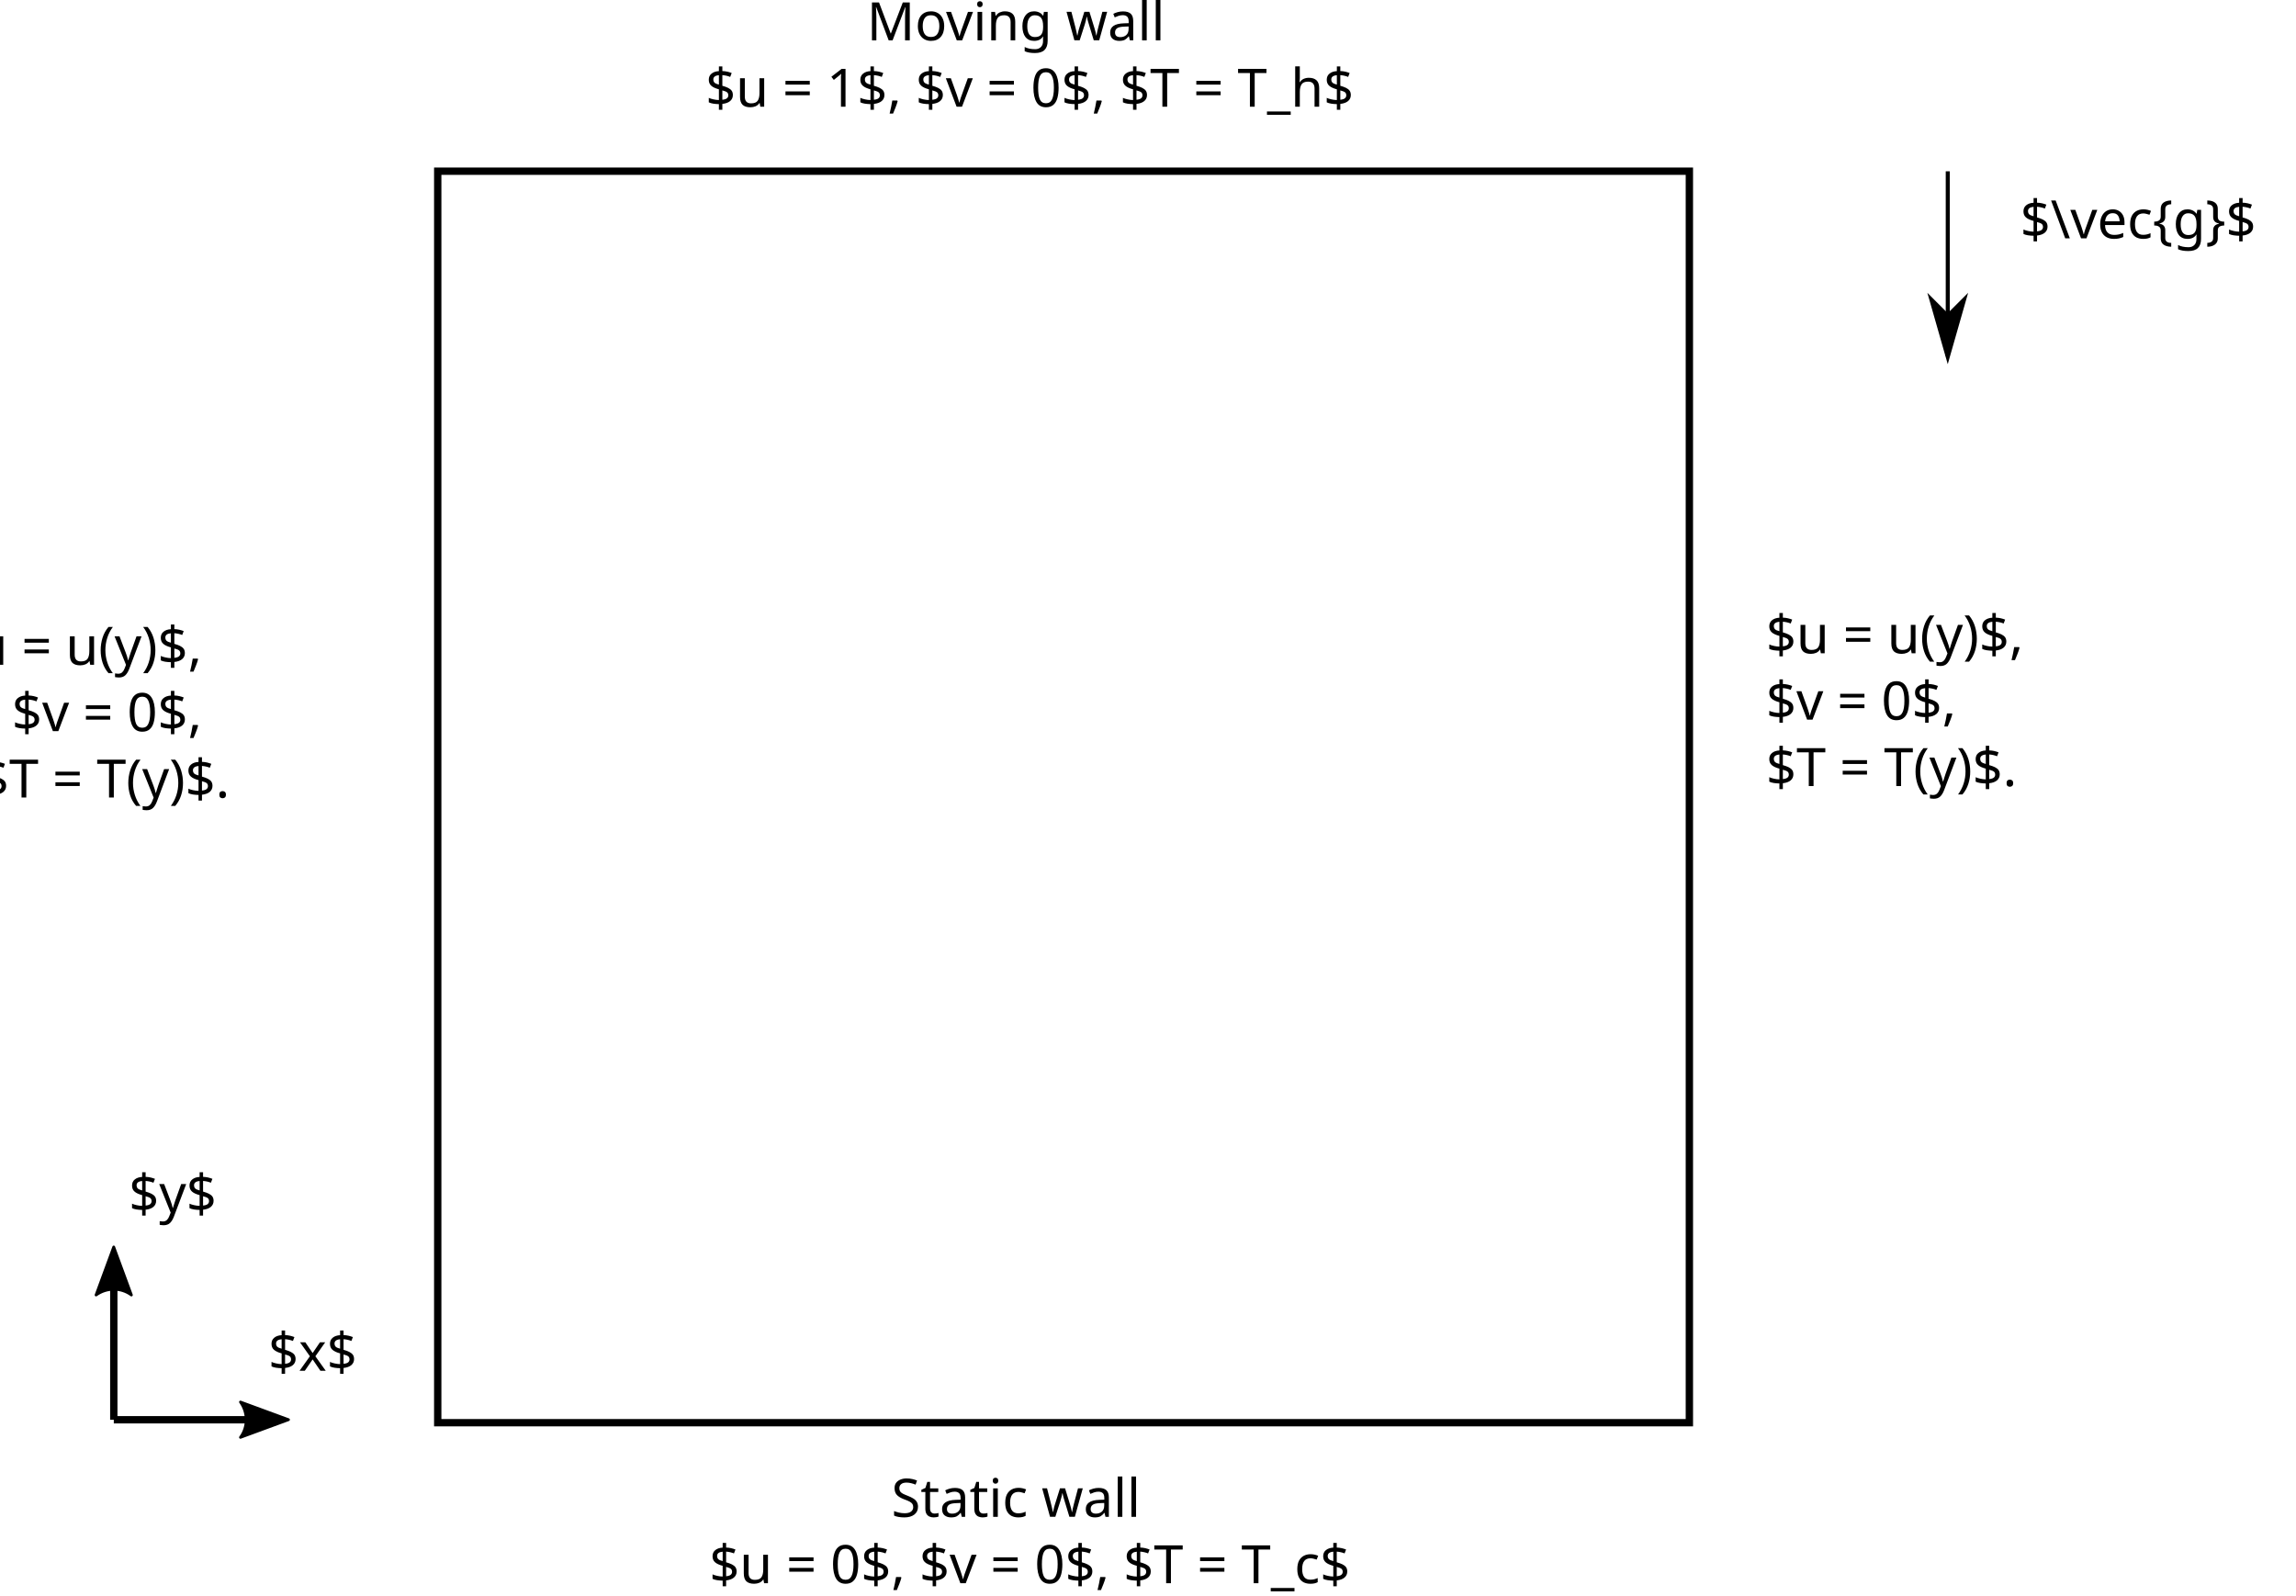
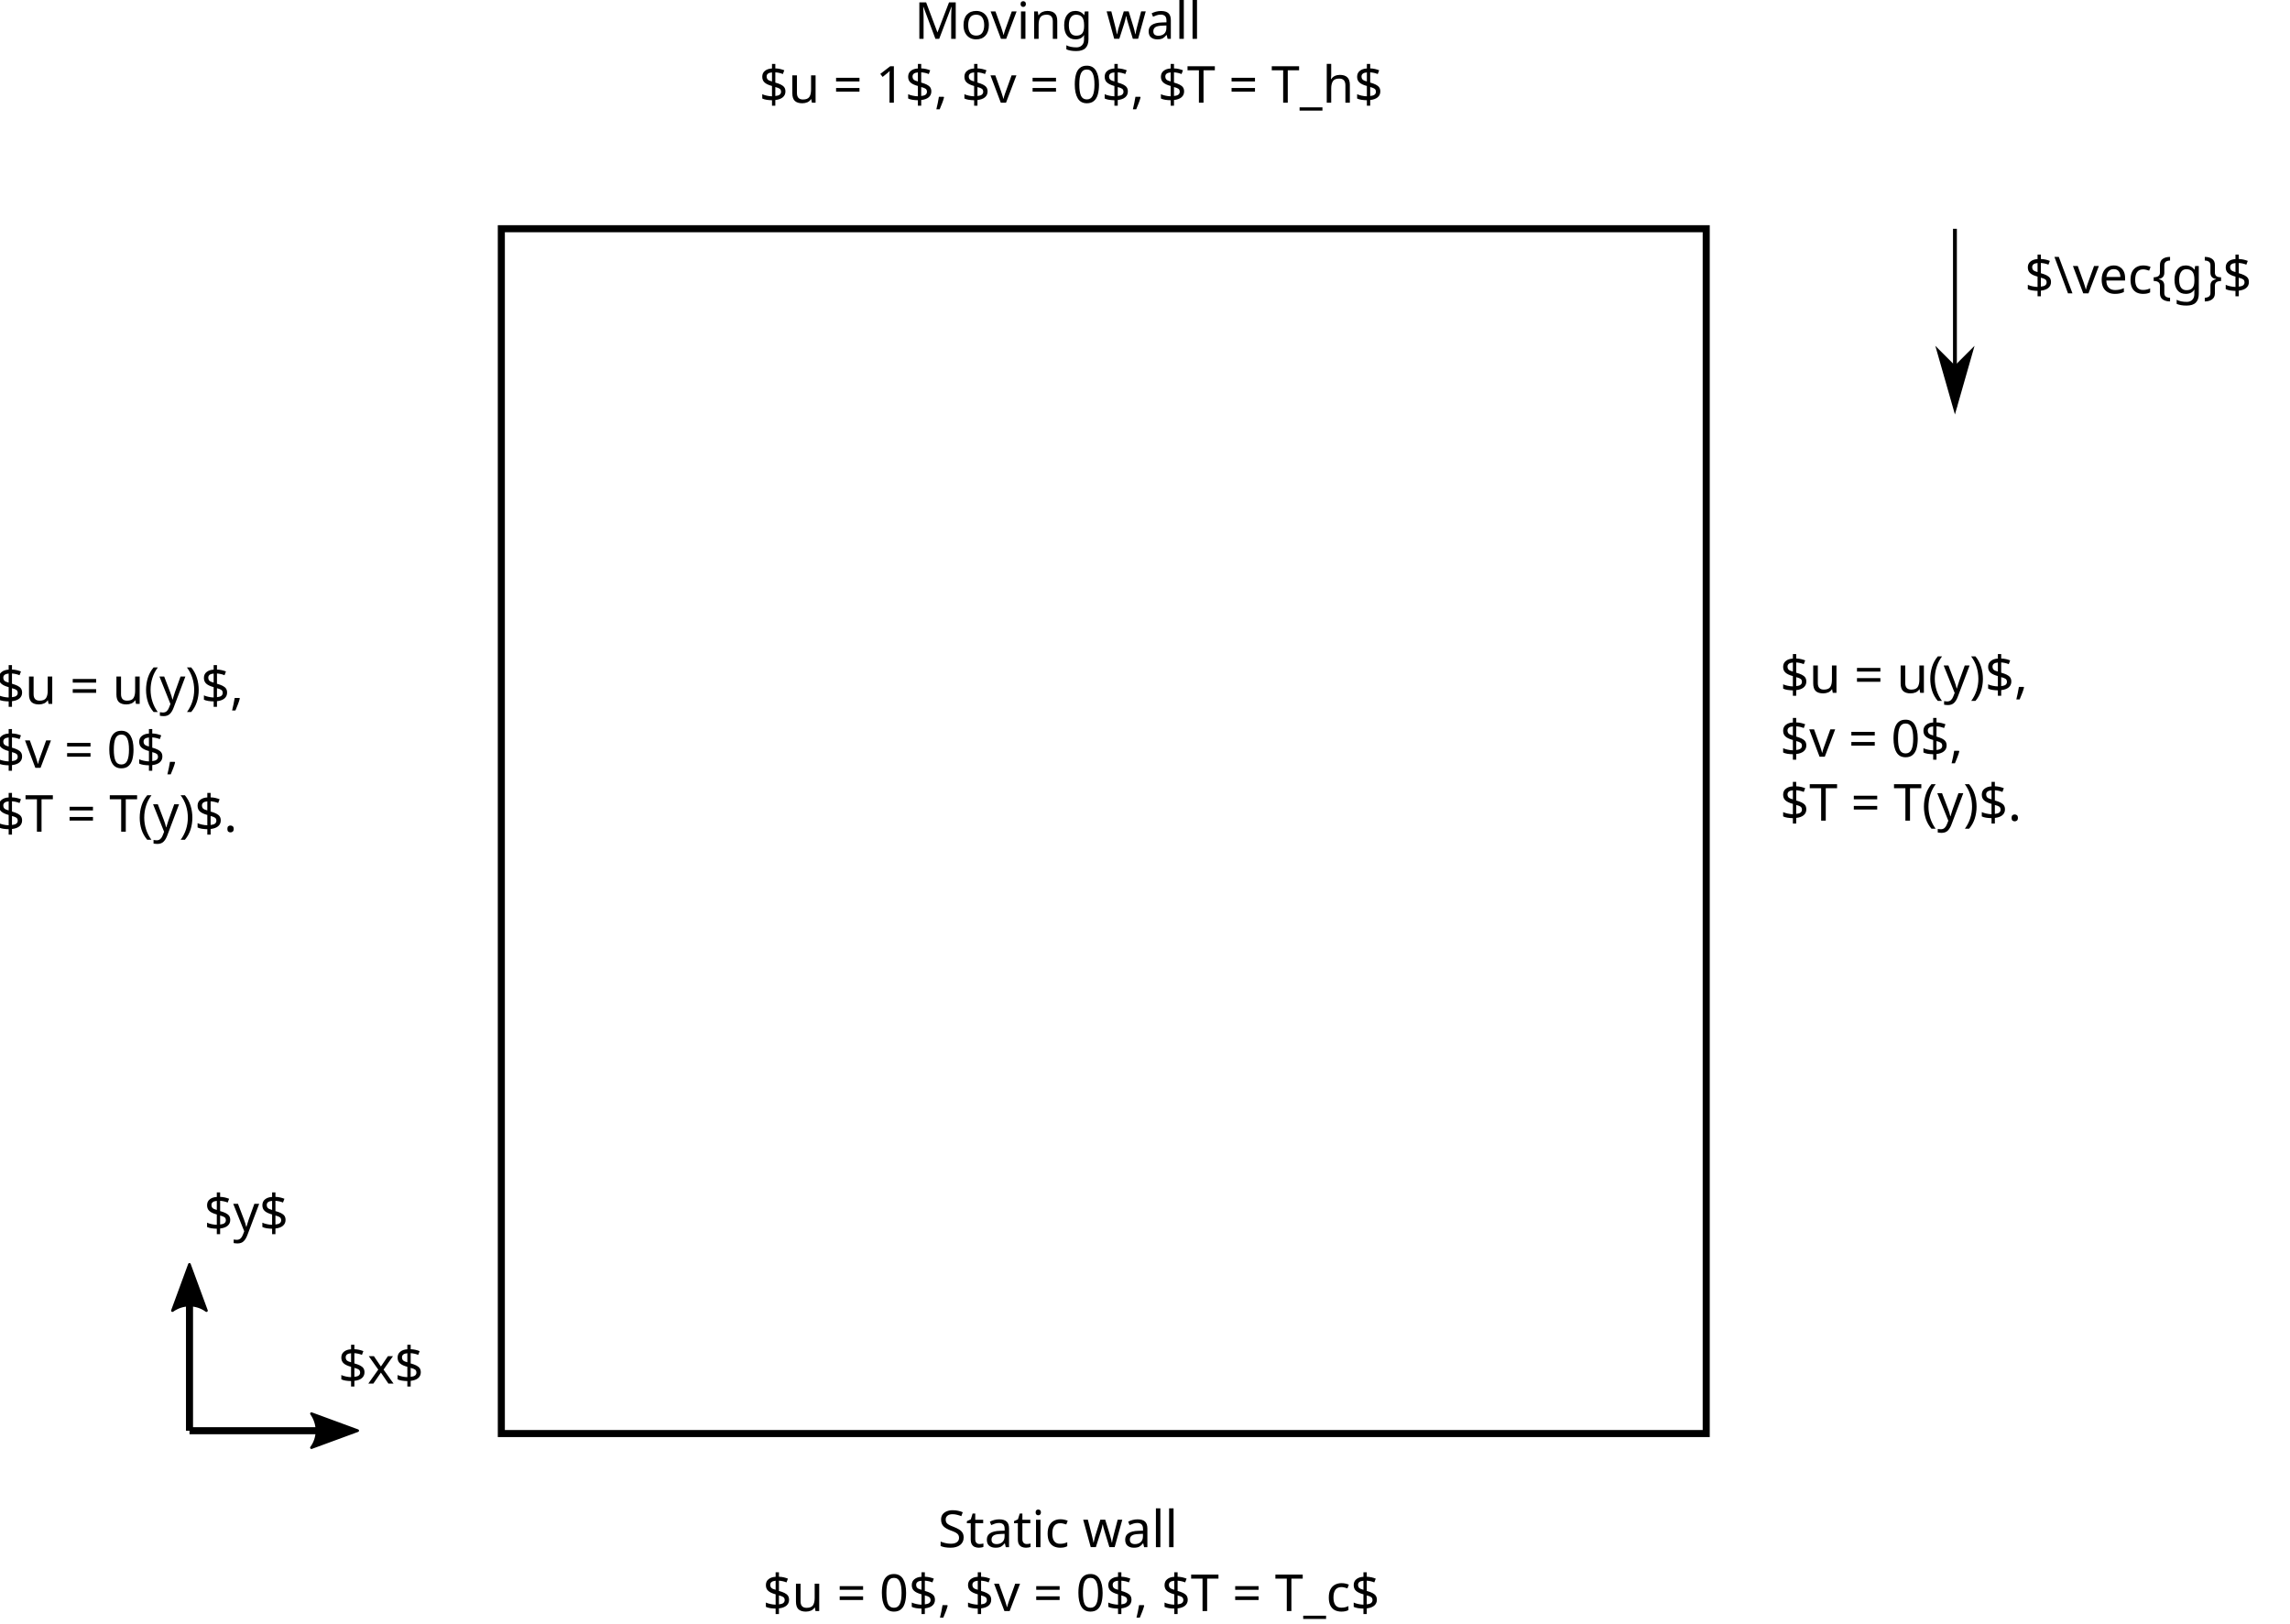
- <svg xmlns="http://www.w3.org/2000/svg" width="457.553mm" height="318.041mm" viewBox="0 0 457.553 318.041" version="1.1" id="svg8">
+ <svg xmlns="http://www.w3.org/2000/svg" width="474.068mm" height="336.032mm" viewBox="0 0 474.068 336.032" version="1.1" id="svg8">
  <defs id="defs2">
    <marker style="overflow:visible" id="marker4923" refX="0" refY="0" orient="auto">
      <path transform="scale(-0.6)" d="M 8.719,4.034 -2.207,0.016 8.719,-4.002 c -1.745,2.372 -1.735,5.617 -6e-7,8.035 z" style="fill:#000000;fill-opacity:1;fill-rule:evenodd;stroke:#000000;stroke-width:0.625;stroke-linejoin:round;stroke-opacity:1" id="path4921" />
    </marker>
    <marker orient="auto" refY="0" refX="0" id="Arrow2Mend" style="overflow:visible">
      <path id="path4634" style="fill:#000000;fill-opacity:1;fill-rule:evenodd;stroke:#000000;stroke-width:0.625;stroke-linejoin:round;stroke-opacity:1" d="M 8.719,4.034 -2.207,0.016 8.719,-4.002 c -1.745,2.372 -1.735,5.617 -6e-7,8.035 z" transform="scale(-0.6)" />
    </marker>
    <marker style="overflow:visible" id="marker4575" refX="0" refY="0" orient="auto">
      <path transform="matrix(-0.8,0,0,-0.8,-10,0)" style="fill:#000000;fill-opacity:1;fill-rule:evenodd;stroke:#000000;stroke-width:1pt;stroke-opacity:1" d="M 0,0 5,-5 -12.5,0 5,5 Z" id="path4573" />
    </marker>
    <marker orient="auto" refY="0" refX="0" id="marker1119" style="overflow:visible">
      <path id="path1117" d="M 0,0 5,-5 -12.5,0 5,5 Z" style="fill:#000000;fill-opacity:1;fill-rule:evenodd;stroke:#000000;stroke-width:1pt;stroke-opacity:1" transform="matrix(-0.8,0,0,-0.8,-10,0)" />
    </marker>
    <marker orient="auto" refY="0" refX="0" id="Arrow1Lend" style="overflow:visible">
      <path id="path838" d="M 0,0 5,-5 -12.5,0 5,5 Z" style="fill:#000000;fill-opacity:1;fill-rule:evenodd;stroke:#000000;stroke-width:1pt;stroke-opacity:1" transform="matrix(-0.8,0,0,-0.8,-10,0)" />
    </marker>
  </defs>
-   <g id="layer1" transform="translate(118.2102,50.37109)">
+   <g id="layer1" transform="translate(134.7618,63.60024)">
    <rect style="opacity:1;vector-effect:none;fill:none;fill-opacity:1;fill-rule:nonzero;stroke:#000000;stroke-width:1.461;stroke-linecap:butt;stroke-linejoin:miter;stroke-miterlimit:4;stroke-dasharray:none;stroke-dashoffset:0;stroke-opacity:1" id="rect10" width="249.431" height="249.431" x="-30.978" y="-16.25" />
-     <text xml:space="preserve" style="font-style:normal;font-weight:normal;font-size:10.583px;line-height:1.25;font-family:sans-serif;text-align:center;letter-spacing:0px;word-spacing:0px;text-anchor:middle;fill:#000000;fill-opacity:1;stroke:none;stroke-width:0.265" x="93.865" y="-42.33" id="text14">
-       <tspan x="93.865" y="-42.33" style="text-align:center;text-anchor:middle;stroke-width:0.265" id="tspan20">Moving wall</tspan>
-       <tspan x="93.865" y="-29.101" style="text-align:center;text-anchor:middle;stroke-width:0.265" id="tspan1335">$u = 1$, $v = 0$, $T = T_h$</tspan>
+     <text xml:space="preserve" style="font-style:normal;font-weight:normal;font-size:10.583px;line-height:1.25;font-family:sans-serif;text-align:center;letter-spacing:0px;word-spacing:0px;text-anchor:middle;fill:#000000;fill-opacity:1;stroke:none;stroke-width:0.265" x="93.865" y="-55.559" id="text14">
+       <tspan x="93.865" y="-55.559" style="text-align:center;text-anchor:middle;stroke-width:0.265" id="tspan20">Moving wall</tspan>
+       <tspan x="93.865" y="-42.33" style="text-align:center;text-anchor:middle;stroke-width:0.265" id="tspan1335">$u = 1$, $v = 0$, $T = T_h$</tspan>
    </text>
-     <text xml:space="preserve" style="font-style:normal;font-weight:normal;font-size:10.583px;line-height:1.25;font-family:sans-serif;letter-spacing:0px;word-spacing:0px;fill:#000000;fill-opacity:1;stroke:none;stroke-width:0.265" x="336.225" y="-21.575" id="text26">
-       <tspan id="tspan24" x="336.225" y="-12.211" style="stroke-width:0.265" />
-     </text>
+     <text xml:space="preserve" style="font-style:normal;font-weight:normal;font-size:10.583px;line-height:1.25;font-family:sans-serif;letter-spacing:0px;word-spacing:0px;fill:#000000;fill-opacity:1;stroke:none;stroke-width:0.265" x="336.225" y="-21.575" id="text26" />
    <path style="fill:none;stroke:#000000;stroke-width:0.8;stroke-linecap:butt;stroke-linejoin:miter;stroke-miterlimit:4;stroke-dasharray:none;stroke-opacity:1;marker-end:url(#marker1119)" d="M 269.942,-16.229 V 20.654" id="path28" />
    <text xml:space="preserve" style="font-style:normal;font-weight:normal;font-size:10.583px;line-height:1.25;font-family:sans-serif;letter-spacing:0px;word-spacing:0px;fill:#000000;fill-opacity:1;stroke:none;stroke-width:0.265" x="284.375" y="-2.866" id="text1333">
      <tspan id="tspan1331" x="284.375" y="-2.866" style="stroke-width:0.265">$\vec{g}$</tspan>
    </text>
-     <text xml:space="preserve" style="font-style:normal;font-weight:normal;font-size:10.583px;line-height:1.25;font-family:sans-serif;text-align:center;letter-spacing:0px;word-spacing:0px;text-anchor:middle;fill:#000000;fill-opacity:1;stroke:none;stroke-width:0.265" x="93.883" y="251.945" id="text14-9">
-       <tspan x="93.883" y="251.945" style="text-align:center;text-anchor:middle;stroke-width:0.265" id="tspan20-1">Static wall</tspan>
-       <tspan x="93.883" y="265.174" style="text-align:center;text-anchor:middle;stroke-width:0.265" id="tspan1335-9">$u = 0$, $v = 0$, $T = T_c$</tspan>
+     <text xml:space="preserve" style="font-style:normal;font-weight:normal;font-size:10.583px;line-height:1.25;font-family:sans-serif;text-align:center;letter-spacing:0px;word-spacing:0px;text-anchor:middle;fill:#000000;fill-opacity:1;stroke:none;stroke-width:0.265" x="93.883" y="256.707" id="text14-9">
+       <tspan x="93.883" y="256.707" style="text-align:center;text-anchor:middle;stroke-width:0.265" id="tspan20-1">Static wall</tspan>
+       <tspan x="93.883" y="269.936" style="text-align:center;text-anchor:middle;stroke-width:0.265" id="tspan1335-9">$u = 0$, $v = 0$, $T = T_c$</tspan>
    </text>
-     <text xml:space="preserve" style="font-style:normal;font-weight:normal;font-size:10.583px;line-height:1.25;font-family:sans-serif;text-align:end;letter-spacing:0px;word-spacing:0px;text-anchor:end;fill:#000000;fill-opacity:1;stroke:none;stroke-width:0.265" x="-58.669" y="82.126" id="text1360">
-       <tspan id="tspan1358" x="-58.669" y="82.126" style="text-align:end;text-anchor:end;stroke-width:0.265">$u = u(y)$,</tspan>
-       <tspan x="-58.669" y="95.355" style="text-align:end;text-anchor:end;stroke-width:0.265" id="tspan1362">$v = 0$,</tspan>
-       <tspan x="-58.669" y="108.584" style="text-align:end;text-anchor:end;stroke-width:0.265" id="tspan1364">$T = T(y)$.</tspan>
+     <text xml:space="preserve" style="font-style:normal;font-weight:normal;font-size:10.583px;line-height:1.25;font-family:sans-serif;text-align:start;letter-spacing:0px;word-spacing:0px;text-anchor:start;fill:#000000;fill-opacity:1;stroke:none;stroke-width:0.265" x="-135.64" y="82.126" id="text1360">
+       <tspan id="tspan1358" x="-135.64" y="82.126" style="text-align:start;text-anchor:start;stroke-width:0.265">$u = u(y)$,</tspan>
+       <tspan x="-135.64" y="95.355" style="text-align:start;text-anchor:start;stroke-width:0.265" id="tspan1362">$v = 0$,</tspan>
+       <tspan x="-135.64" y="108.584" style="text-align:start;text-anchor:start;stroke-width:0.265" id="tspan1364">$T = T(y)$.</tspan>
    </text>
    <text xml:space="preserve" style="font-style:normal;font-weight:normal;font-size:10.583px;line-height:1.25;font-family:sans-serif;text-align:start;letter-spacing:0px;word-spacing:0px;text-anchor:start;fill:#000000;fill-opacity:1;stroke:none;stroke-width:0.265" x="233.722" y="79.835" id="text1360-4">
      <tspan id="tspan1358-3" x="233.722" y="79.835" style="text-align:start;text-anchor:start;stroke-width:0.265">$u = u(y)$,</tspan>
      <tspan x="233.722" y="93.064" style="text-align:start;text-anchor:start;stroke-width:0.265" id="tspan1362-7">$v = 0$,</tspan>
      <tspan x="233.722" y="106.293" style="text-align:start;text-anchor:start;stroke-width:0.265" id="tspan1364-9">$T = T(y)$.</tspan>
    </text>
    <path style="opacity:1;vector-effect:none;fill:none;fill-opacity:1;stroke:#000000;stroke-width:1.461;stroke-linecap:butt;stroke-linejoin:miter;stroke-miterlimit:4;stroke-dasharray:none;stroke-dashoffset:0;stroke-opacity:1;marker-end:url(#Arrow2Mend)" d="M -95.532,232.594 V 200.088" id="path31" />
    <path id="path4919" d="m -95.532,232.594 h 32.884" style="opacity:1;vector-effect:none;fill:none;fill-opacity:1;stroke:#000000;stroke-width:1.461;stroke-linecap:butt;stroke-linejoin:miter;stroke-miterlimit:4;stroke-dasharray:none;stroke-dashoffset:0;stroke-opacity:1;marker-end:url(#marker4923)" />
    <text xml:space="preserve" style="font-style:normal;font-weight:normal;font-size:10.583px;line-height:1.25;font-family:sans-serif;letter-spacing:0px;word-spacing:0px;fill:#000000;fill-opacity:1;stroke:none;stroke-width:0.265" x="-92.552" y="191.295" id="text5269">
      <tspan id="tspan5267" x="-92.552" y="191.295" style="stroke-width:0.265">$y$</tspan>
    </text>
    <text id="text5273" y="222.833" x="-64.756" style="font-style:normal;font-weight:normal;font-size:10.583px;line-height:1.25;font-family:sans-serif;letter-spacing:0px;word-spacing:0px;fill:#000000;fill-opacity:1;stroke:none;stroke-width:0.265" xml:space="preserve">
      <tspan style="stroke-width:0.265" y="222.833" x="-64.756" id="tspan5271">$x$</tspan>
    </text>
  </g>
</svg>
